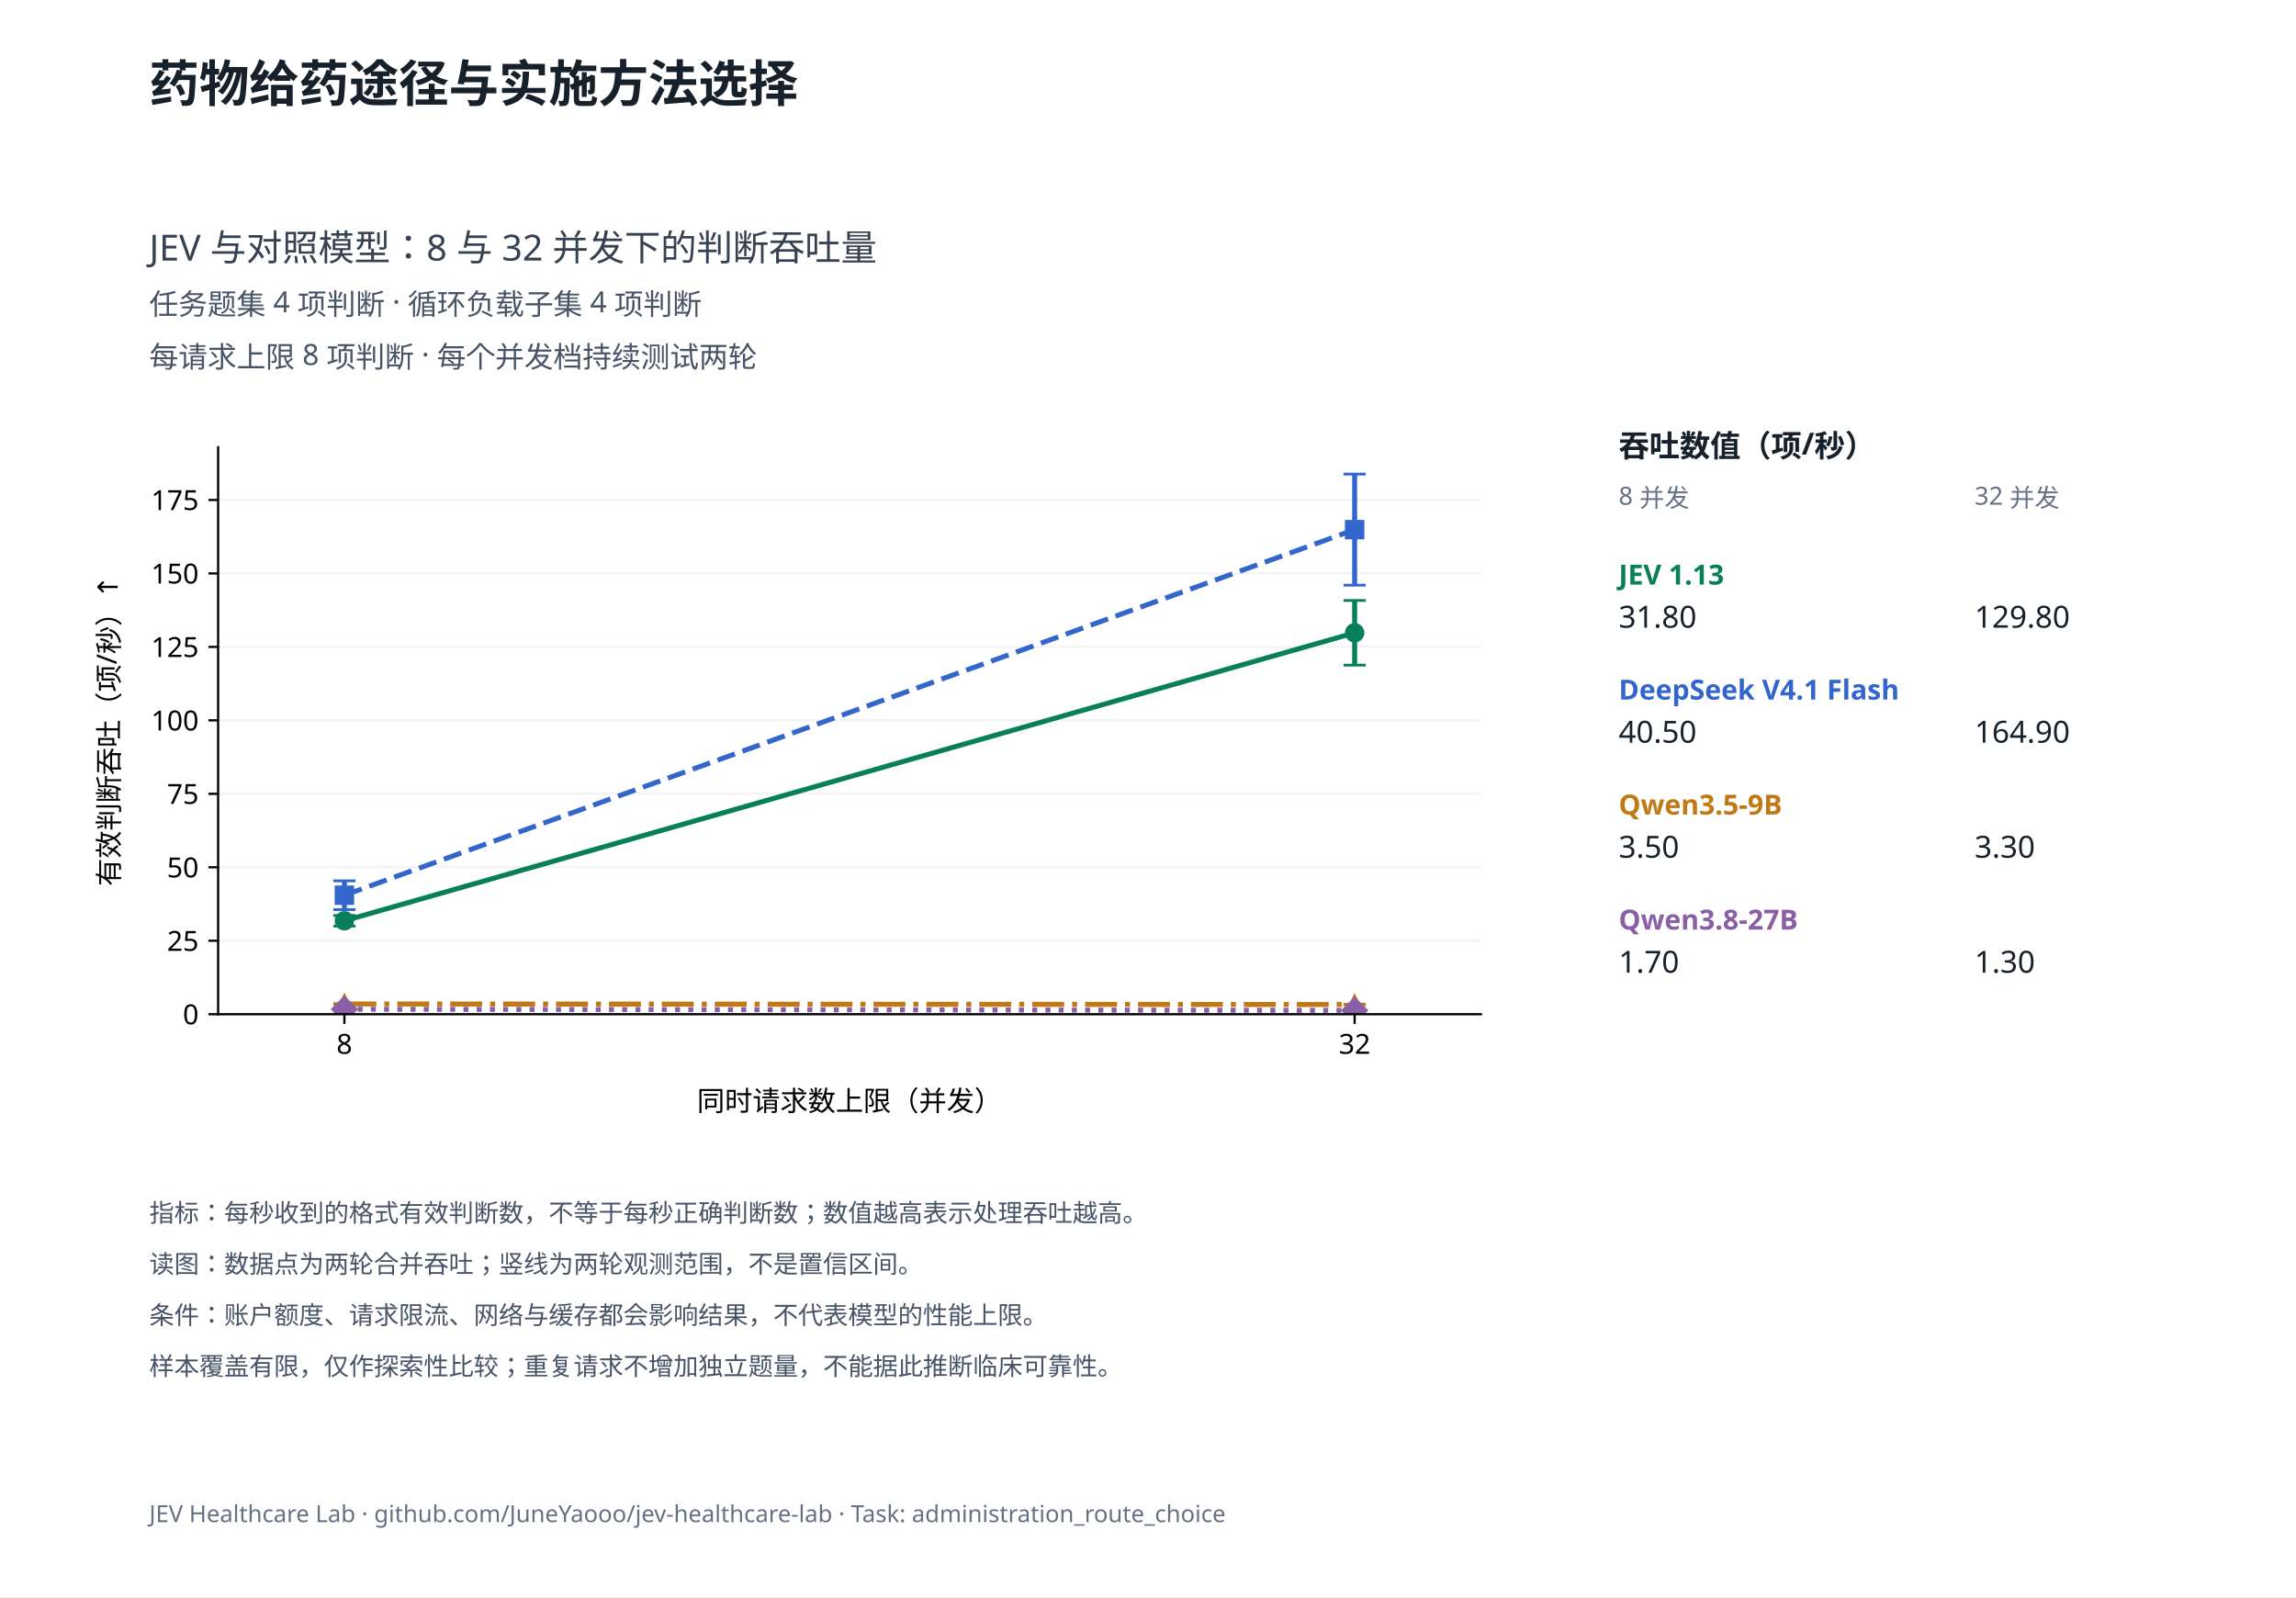
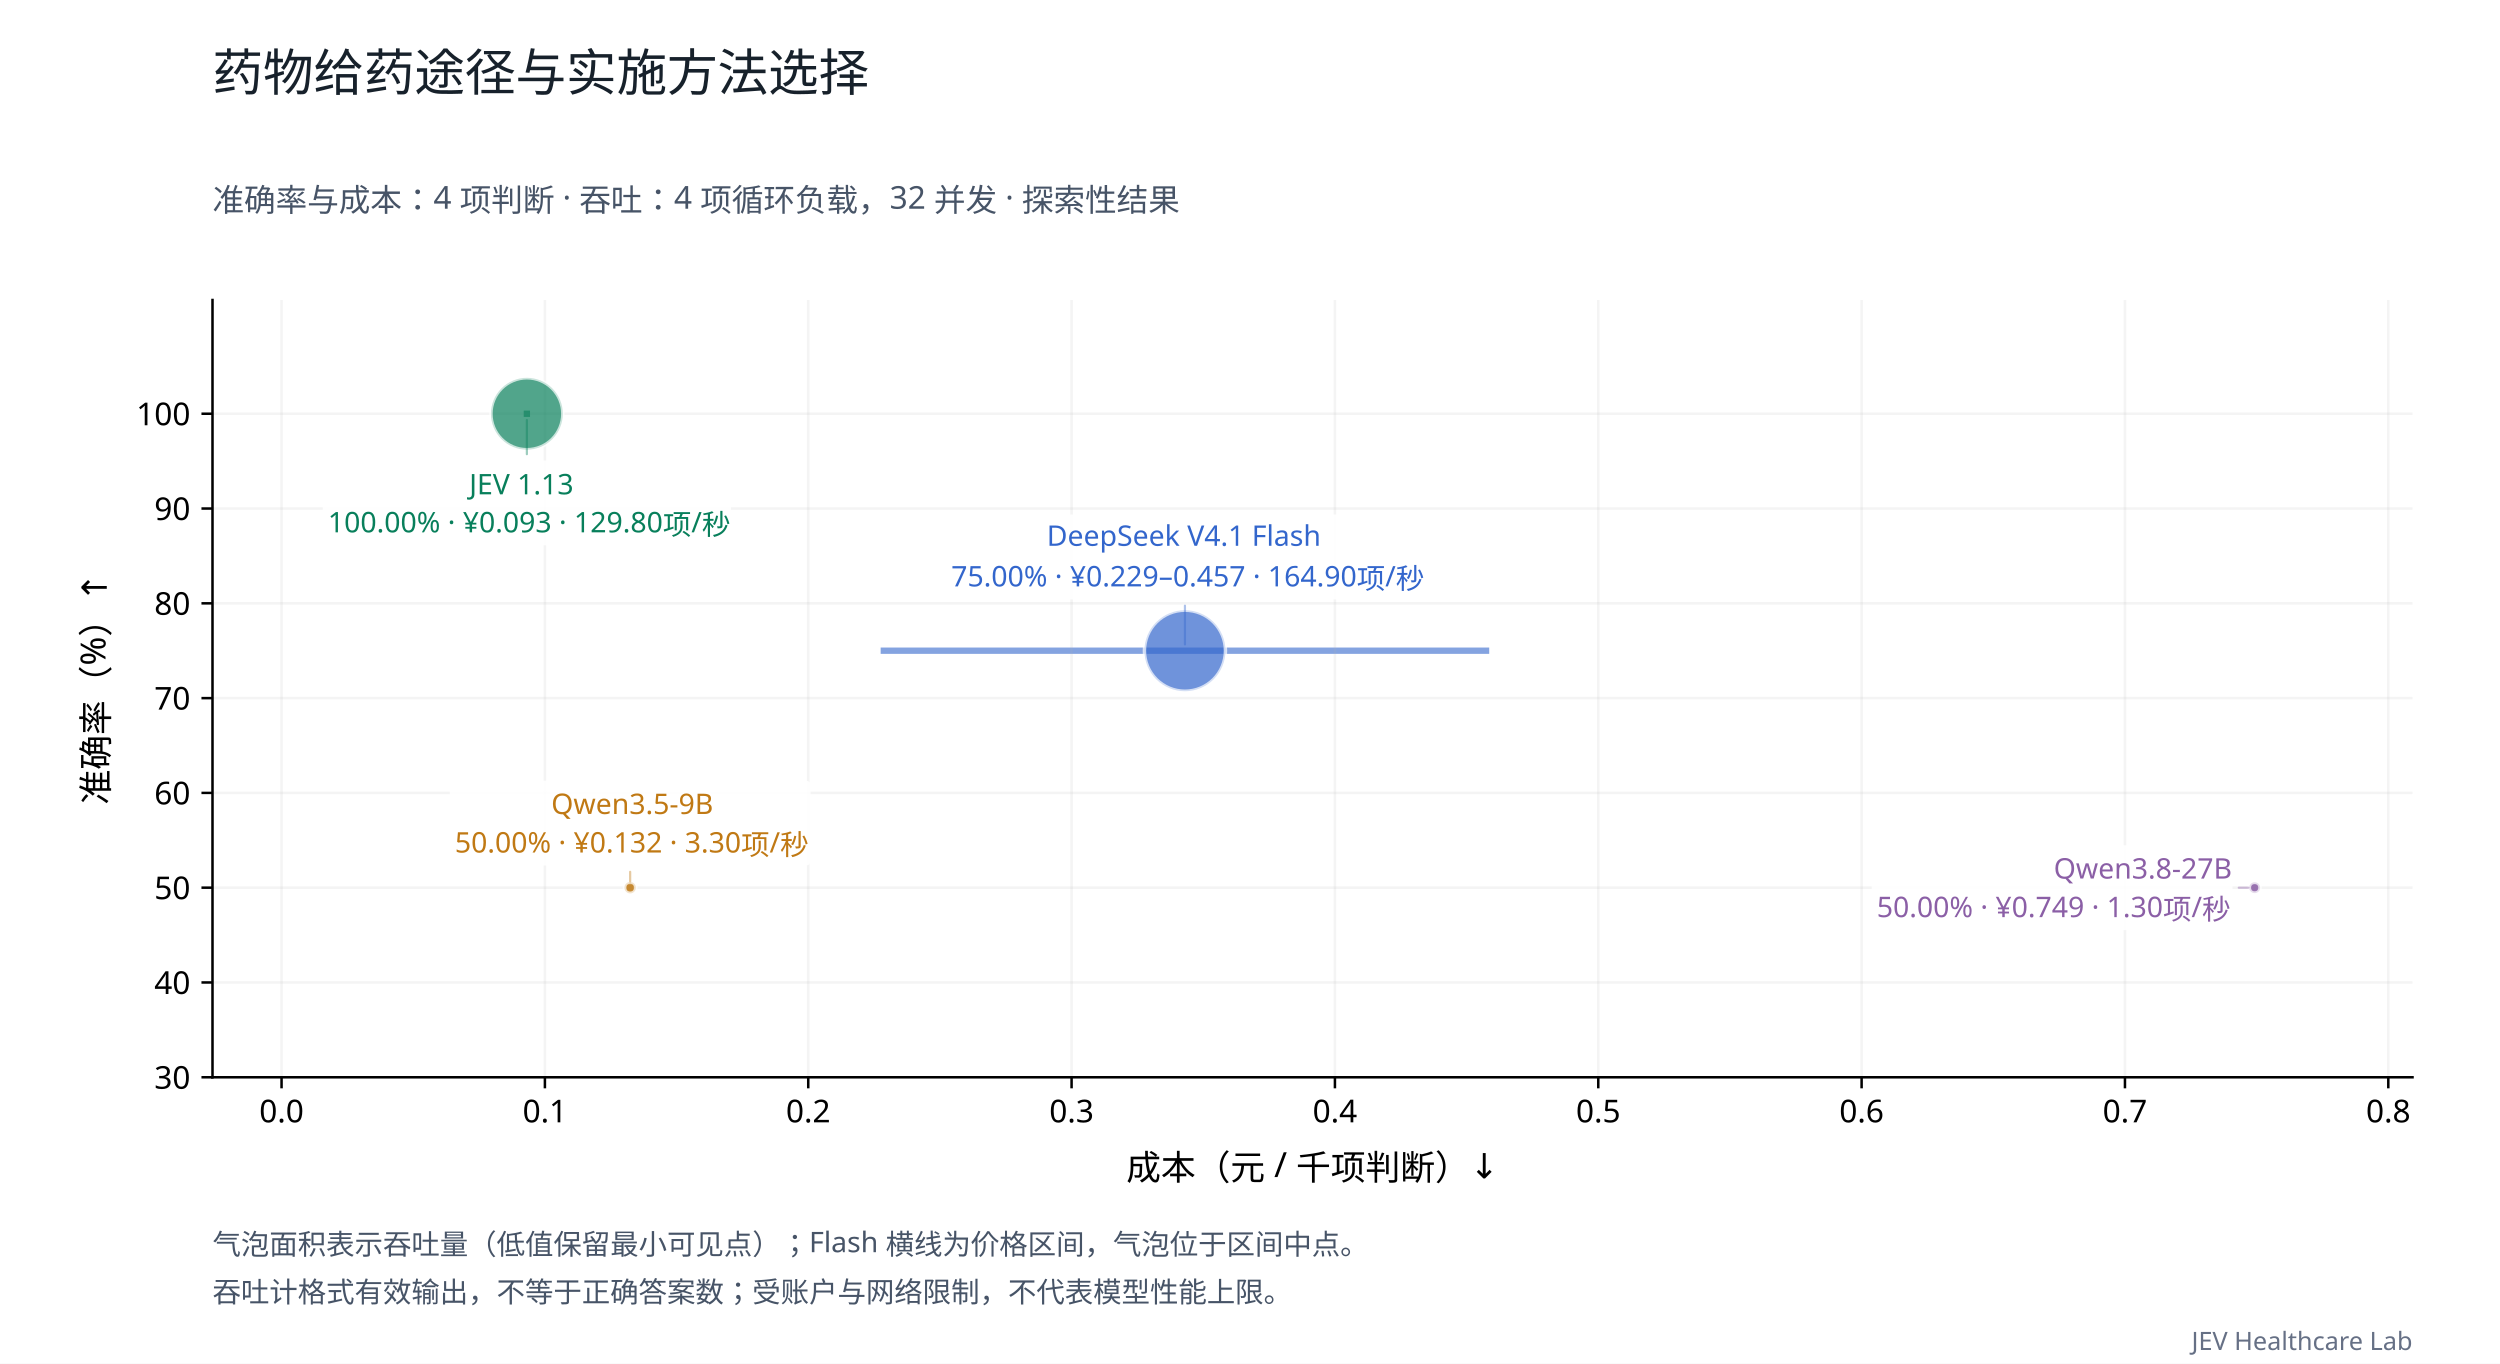
- <svg xmlns="http://www.w3.org/2000/svg" xmlns:xlink="http://www.w3.org/1999/xlink" width="828pt" height="576pt" viewBox="0 0 828 576" version="1.1">
+ <svg xmlns="http://www.w3.org/2000/svg" xmlns:xlink="http://www.w3.org/1999/xlink" width="792pt" height="432pt" viewBox="0 0 792 432" version="1.1">
  <defs>
    <style type="text/css">*{stroke-linejoin: round; stroke-linecap: butt}</style>
  </defs>
  <g id="figure_1">
    <g id="patch_1">
-       <path d="M 0 576 L 828 576 L 828 0 L 0 0 z " style="fill: #ffffff" />
+       <path d="M 0 432 L 792 432 L 792 0 L 0 0 z " style="fill: #ffffff" />
    </g>
    <g id="axes_1">
      <g id="patch_2">
-         <path d="M 78.66 365.76 L 534.06 365.76 L 534.06 161.28 L 78.66 161.28 z " style="fill: #ffffff" />
+         <path d="M 67.32 341.28 L 764.28 341.28 L 764.28 95.04 L 67.32 95.04 z " style="fill: #ffffff" />
+       </g>
+       <g id="line2d_1">
+         <path d="M 166.914 131.075 L 166.914 131.075 " clip-path="url(#p759c89969e)" style="fill: none; stroke: #087f5b; stroke-opacity: 0.6; stroke-width: 2; stroke-linecap: square" />
+       </g>
+       <g id="line2d_2">
+         <path d="M 279.992 206.148 L 470.786 206.148 " clip-path="url(#p759c89969e)" style="fill: none; stroke: #3366cc; stroke-opacity: 0.6; stroke-width: 2; stroke-linecap: square" />
+       </g>
+       <g id="line2d_3">
+         <path d="M 199.634 281.221 L 199.634 281.221 " clip-path="url(#p759c89969e)" style="fill: none; stroke: #c07914; stroke-opacity: 0.6; stroke-width: 2; stroke-linecap: square" />
+       </g>
+       <g id="line2d_4">
+         <path d="M 714.274 281.221 L 714.274 281.221 " clip-path="url(#p759c89969e)" style="fill: none; stroke: #8b5fa6; stroke-opacity: 0.6; stroke-width: 2; stroke-linecap: square" />
      </g>
      <g id="matplotlib.axis_1">
        <g id="xtick_1">
-           <g id="line2d_1">
+           <g id="line2d_5">
+             <path d="M 89.198 341.28 L 89.198 95.04 " clip-path="url(#p759c89969e)" style="fill: none; stroke: #b0b0b0; stroke-opacity: 0.14; stroke-width: 0.8; stroke-linecap: square" />
+           </g>
+           <g id="line2d_6">
            <defs>
-               <path id="m40b45965bc" d="M 0 0 L 0 3.5 " style="stroke: #000000; stroke-width: 0.8" />
+               <path id="m9a30971b21" d="M 0 0 L 0 3.5 " style="stroke: #000000; stroke-width: 0.8" />
            </defs>
            <g>
-               <use xlink:href="#m40b45965bc" x="124.2" y="365.76" style="stroke: #000000; stroke-width: 0.8" />
+               <use xlink:href="#m9a30971b21" x="89.198" y="341.28" style="stroke: #000000; stroke-width: 0.8" />
            </g>
          </g>
          <g id="text_1">
-             <text style="font-size: 10px; font-family: 'Arial Unicode MS'; text-anchor: middle" x="124.2" y="380.04" transform="rotate(-0 124.2 380.0403)">8</text>
+             <text style="font-size: 10px; font-family: 'Arial Unicode MS'; text-anchor: middle" x="89.198" y="355.56" transform="rotate(-0 89.19767 355.5603)">0.0</text>
          </g>
        </g>
        <g id="xtick_2">
-           <g id="line2d_2">
-             <g>
-               <use xlink:href="#m40b45965bc" x="488.52" y="365.76" style="stroke: #000000; stroke-width: 0.8" />
+           <g id="line2d_7">
+             <path d="M 172.625 341.28 L 172.625 95.04 " clip-path="url(#p759c89969e)" style="fill: none; stroke: #b0b0b0; stroke-opacity: 0.14; stroke-width: 0.8; stroke-linecap: square" />
+           </g>
+           <g id="line2d_8">
+             <g>
+               <use xlink:href="#m9a30971b21" x="172.625" y="341.28" style="stroke: #000000; stroke-width: 0.8" />
            </g>
          </g>
          <g id="text_2">
-             <text style="font-size: 10px; font-family: 'Arial Unicode MS'; text-anchor: middle" x="488.52" y="380.04" transform="rotate(-0 488.52 380.0403)">32</text>
-           </g>
-         </g>
-         <g id="text_3">
-           <text style="font-size: 10px; font-family: 'Arial Unicode MS'; text-anchor: middle" x="306.36" y="400.621" transform="rotate(-0 306.36 400.6211)">同时请求数上限（并发）</text>
+             <text style="font-size: 10px; font-family: 'Arial Unicode MS'; text-anchor: middle" x="172.625" y="355.56" transform="rotate(-0 172.6246 355.5603)">0.1</text>
+           </g>
+         </g>
+         <g id="xtick_3">
+           <g id="line2d_9">
+             <path d="M 256.052 341.28 L 256.052 95.04 " clip-path="url(#p759c89969e)" style="fill: none; stroke: #b0b0b0; stroke-opacity: 0.14; stroke-width: 0.8; stroke-linecap: square" />
+           </g>
+           <g id="line2d_10">
+             <g>
+               <use xlink:href="#m9a30971b21" x="256.052" y="341.28" style="stroke: #000000; stroke-width: 0.8" />
+             </g>
+           </g>
+           <g id="text_3">
+             <text style="font-size: 10px; font-family: 'Arial Unicode MS'; text-anchor: middle" x="256.052" y="355.56" transform="rotate(-0 256.0515 355.5603)">0.2</text>
+           </g>
+         </g>
+         <g id="xtick_4">
+           <g id="line2d_11">
+             <path d="M 339.478 341.28 L 339.478 95.04 " clip-path="url(#p759c89969e)" style="fill: none; stroke: #b0b0b0; stroke-opacity: 0.14; stroke-width: 0.8; stroke-linecap: square" />
+           </g>
+           <g id="line2d_12">
+             <g>
+               <use xlink:href="#m9a30971b21" x="339.478" y="341.28" style="stroke: #000000; stroke-width: 0.8" />
+             </g>
+           </g>
+           <g id="text_4">
+             <text style="font-size: 10px; font-family: 'Arial Unicode MS'; text-anchor: middle" x="339.478" y="355.56" transform="rotate(-0 339.4784 355.5603)">0.3</text>
+           </g>
+         </g>
+         <g id="xtick_5">
+           <g id="line2d_13">
+             <path d="M 422.905 341.28 L 422.905 95.04 " clip-path="url(#p759c89969e)" style="fill: none; stroke: #b0b0b0; stroke-opacity: 0.14; stroke-width: 0.8; stroke-linecap: square" />
+           </g>
+           <g id="line2d_14">
+             <g>
+               <use xlink:href="#m9a30971b21" x="422.905" y="341.28" style="stroke: #000000; stroke-width: 0.8" />
+             </g>
+           </g>
+           <g id="text_5">
+             <text style="font-size: 10px; font-family: 'Arial Unicode MS'; text-anchor: middle" x="422.905" y="355.56" transform="rotate(-0 422.9054 355.5603)">0.4</text>
+           </g>
+         </g>
+         <g id="xtick_6">
+           <g id="line2d_15">
+             <path d="M 506.332 341.28 L 506.332 95.04 " clip-path="url(#p759c89969e)" style="fill: none; stroke: #b0b0b0; stroke-opacity: 0.14; stroke-width: 0.8; stroke-linecap: square" />
+           </g>
+           <g id="line2d_16">
+             <g>
+               <use xlink:href="#m9a30971b21" x="506.332" y="341.28" style="stroke: #000000; stroke-width: 0.8" />
+             </g>
+           </g>
+           <g id="text_6">
+             <text style="font-size: 10px; font-family: 'Arial Unicode MS'; text-anchor: middle" x="506.332" y="355.56" transform="rotate(-0 506.3323 355.5603)">0.5</text>
+           </g>
+         </g>
+         <g id="xtick_7">
+           <g id="line2d_17">
+             <path d="M 589.759 341.28 L 589.759 95.04 " clip-path="url(#p759c89969e)" style="fill: none; stroke: #b0b0b0; stroke-opacity: 0.14; stroke-width: 0.8; stroke-linecap: square" />
+           </g>
+           <g id="line2d_18">
+             <g>
+               <use xlink:href="#m9a30971b21" x="589.759" y="341.28" style="stroke: #000000; stroke-width: 0.8" />
+             </g>
+           </g>
+           <g id="text_7">
+             <text style="font-size: 10px; font-family: 'Arial Unicode MS'; text-anchor: middle" x="589.759" y="355.56" transform="rotate(-0 589.7592 355.5603)">0.6</text>
+           </g>
+         </g>
+         <g id="xtick_8">
+           <g id="line2d_19">
+             <path d="M 673.186 341.28 L 673.186 95.04 " clip-path="url(#p759c89969e)" style="fill: none; stroke: #b0b0b0; stroke-opacity: 0.14; stroke-width: 0.8; stroke-linecap: square" />
+           </g>
+           <g id="line2d_20">
+             <g>
+               <use xlink:href="#m9a30971b21" x="673.186" y="341.28" style="stroke: #000000; stroke-width: 0.8" />
+             </g>
+           </g>
+           <g id="text_8">
+             <text style="font-size: 10px; font-family: 'Arial Unicode MS'; text-anchor: middle" x="673.186" y="355.56" transform="rotate(-0 673.1861 355.5603)">0.7</text>
+           </g>
+         </g>
+         <g id="xtick_9">
+           <g id="line2d_21">
+             <path d="M 756.613 341.28 L 756.613 95.04 " clip-path="url(#p759c89969e)" style="fill: none; stroke: #b0b0b0; stroke-opacity: 0.14; stroke-width: 0.8; stroke-linecap: square" />
+           </g>
+           <g id="line2d_22">
+             <g>
+               <use xlink:href="#m9a30971b21" x="756.613" y="341.28" style="stroke: #000000; stroke-width: 0.8" />
+             </g>
+           </g>
+           <g id="text_9">
+             <text style="font-size: 10px; font-family: 'Arial Unicode MS'; text-anchor: middle" x="756.613" y="355.56" transform="rotate(-0 756.6131 355.5603)">0.8</text>
+           </g>
+         </g>
+         <g id="text_10">
+           <text style="font-size: 11px; font-family: 'Arial Unicode MS'; text-anchor: middle" x="415.8" y="373.812" transform="rotate(-0 415.8 373.8122)">成本（元 / 千项判断）↓</text>
        </g>
      </g>
      <g id="matplotlib.axis_2">
        <g id="ytick_1">
-           <g id="line2d_3">
-             <path d="M 78.66 365.76 L 534.06 365.76 " clip-path="url(#p121fd3d9b0)" style="fill: none; stroke: #b0b0b0; stroke-opacity: 0.16; stroke-width: 0.8; stroke-linecap: square" />
-           </g>
-           <g id="line2d_4">
+           <g id="line2d_23">
+             <path d="M 67.32 341.28 L 764.28 341.28 " clip-path="url(#p759c89969e)" style="fill: none; stroke: #b0b0b0; stroke-opacity: 0.14; stroke-width: 0.8; stroke-linecap: square" />
+           </g>
+           <g id="line2d_24">
            <defs>
-               <path id="m6a59e31f55" d="M 0 0 L -3.5 0 " style="stroke: #000000; stroke-width: 0.8" />
+               <path id="m9c83b66486" d="M 0 0 L -3.5 0 " style="stroke: #000000; stroke-width: 0.8" />
            </defs>
            <g>
-               <use xlink:href="#m6a59e31f55" x="78.66" y="365.76" style="stroke: #000000; stroke-width: 0.8" />
-             </g>
-           </g>
-           <g id="text_4">
-             <text style="font-size: 10px; font-family: 'Arial Unicode MS'; text-anchor: end" x="71.66" y="369.4" transform="rotate(-0 71.66 369.4001)">0</text>
+               <use xlink:href="#m9c83b66486" x="67.32" y="341.28" style="stroke: #000000; stroke-width: 0.8" />
+             </g>
+           </g>
+           <g id="text_11">
+             <text style="font-size: 10px; font-family: 'Arial Unicode MS'; text-anchor: end" x="60.32" y="344.92" transform="rotate(-0 60.32 344.9201)">30</text>
          </g>
        </g>
        <g id="ytick_2">
-           <g id="line2d_5">
-             <path d="M 78.66 339.266 L 534.06 339.266 " clip-path="url(#p121fd3d9b0)" style="fill: none; stroke: #b0b0b0; stroke-opacity: 0.16; stroke-width: 0.8; stroke-linecap: square" />
-           </g>
-           <g id="line2d_6">
-             <g>
-               <use xlink:href="#m6a59e31f55" x="78.66" y="339.266" style="stroke: #000000; stroke-width: 0.8" />
-             </g>
-           </g>
-           <g id="text_5">
-             <text style="font-size: 10px; font-family: 'Arial Unicode MS'; text-anchor: end" x="71.66" y="342.906" transform="rotate(-0 71.66 342.9062)">25</text>
+           <g id="line2d_25">
+             <path d="M 67.32 311.251 L 764.28 311.251 " clip-path="url(#p759c89969e)" style="fill: none; stroke: #b0b0b0; stroke-opacity: 0.14; stroke-width: 0.8; stroke-linecap: square" />
+           </g>
+           <g id="line2d_26">
+             <g>
+               <use xlink:href="#m9c83b66486" x="67.32" y="311.251" style="stroke: #000000; stroke-width: 0.8" />
+             </g>
+           </g>
+           <g id="text_12">
+             <text style="font-size: 10px; font-family: 'Arial Unicode MS'; text-anchor: end" x="60.32" y="314.891" transform="rotate(-0 60.32 314.8909)">40</text>
          </g>
        </g>
        <g id="ytick_3">
-           <g id="line2d_7">
-             <path d="M 78.66 312.772 L 534.06 312.772 " clip-path="url(#p121fd3d9b0)" style="fill: none; stroke: #b0b0b0; stroke-opacity: 0.16; stroke-width: 0.8; stroke-linecap: square" />
-           </g>
-           <g id="line2d_8">
-             <g>
-               <use xlink:href="#m6a59e31f55" x="78.66" y="312.772" style="stroke: #000000; stroke-width: 0.8" />
-             </g>
-           </g>
-           <g id="text_6">
-             <text style="font-size: 10px; font-family: 'Arial Unicode MS'; text-anchor: end" x="71.66" y="316.412" transform="rotate(-0 71.66 316.4123)">50</text>
+           <g id="line2d_27">
+             <path d="M 67.32 281.221 L 764.28 281.221 " clip-path="url(#p759c89969e)" style="fill: none; stroke: #b0b0b0; stroke-opacity: 0.14; stroke-width: 0.8; stroke-linecap: square" />
+           </g>
+           <g id="line2d_28">
+             <g>
+               <use xlink:href="#m9c83b66486" x="67.32" y="281.221" style="stroke: #000000; stroke-width: 0.8" />
+             </g>
+           </g>
+           <g id="text_13">
+             <text style="font-size: 10px; font-family: 'Arial Unicode MS'; text-anchor: end" x="60.32" y="284.862" transform="rotate(-0 60.32 284.8616)">50</text>
          </g>
        </g>
        <g id="ytick_4">
-           <g id="line2d_9">
-             <path d="M 78.66 286.278 L 534.06 286.278 " clip-path="url(#p121fd3d9b0)" style="fill: none; stroke: #b0b0b0; stroke-opacity: 0.16; stroke-width: 0.8; stroke-linecap: square" />
-           </g>
-           <g id="line2d_10">
-             <g>
-               <use xlink:href="#m6a59e31f55" x="78.66" y="286.278" style="stroke: #000000; stroke-width: 0.8" />
-             </g>
-           </g>
-           <g id="text_7">
-             <text style="font-size: 10px; font-family: 'Arial Unicode MS'; text-anchor: end" x="71.66" y="289.918" transform="rotate(-0 71.66 289.9184)">75</text>
+           <g id="line2d_29">
+             <path d="M 67.32 251.192 L 764.28 251.192 " clip-path="url(#p759c89969e)" style="fill: none; stroke: #b0b0b0; stroke-opacity: 0.14; stroke-width: 0.8; stroke-linecap: square" />
+           </g>
+           <g id="line2d_30">
+             <g>
+               <use xlink:href="#m9c83b66486" x="67.32" y="251.192" style="stroke: #000000; stroke-width: 0.8" />
+             </g>
+           </g>
+           <g id="text_14">
+             <text style="font-size: 10px; font-family: 'Arial Unicode MS'; text-anchor: end" x="60.32" y="254.832" transform="rotate(-0 60.32 254.8323)">60</text>
          </g>
        </g>
        <g id="ytick_5">
-           <g id="line2d_11">
-             <path d="M 78.66 259.784 L 534.06 259.784 " clip-path="url(#p121fd3d9b0)" style="fill: none; stroke: #b0b0b0; stroke-opacity: 0.16; stroke-width: 0.8; stroke-linecap: square" />
-           </g>
-           <g id="line2d_12">
-             <g>
-               <use xlink:href="#m6a59e31f55" x="78.66" y="259.784" style="stroke: #000000; stroke-width: 0.8" />
-             </g>
-           </g>
-           <g id="text_8">
-             <text style="font-size: 10px; font-family: 'Arial Unicode MS'; text-anchor: end" x="71.66" y="263.424" transform="rotate(-0 71.66 263.4245)">100</text>
+           <g id="line2d_31">
+             <path d="M 67.32 221.163 L 764.28 221.163 " clip-path="url(#p759c89969e)" style="fill: none; stroke: #b0b0b0; stroke-opacity: 0.14; stroke-width: 0.8; stroke-linecap: square" />
+           </g>
+           <g id="line2d_32">
+             <g>
+               <use xlink:href="#m9c83b66486" x="67.32" y="221.163" style="stroke: #000000; stroke-width: 0.8" />
+             </g>
+           </g>
+           <g id="text_15">
+             <text style="font-size: 10px; font-family: 'Arial Unicode MS'; text-anchor: end" x="60.32" y="224.803" transform="rotate(-0 60.32 224.8031)">70</text>
          </g>
        </g>
        <g id="ytick_6">
-           <g id="line2d_13">
-             <path d="M 78.66 233.29 L 534.06 233.29 " clip-path="url(#p121fd3d9b0)" style="fill: none; stroke: #b0b0b0; stroke-opacity: 0.16; stroke-width: 0.8; stroke-linecap: square" />
-           </g>
-           <g id="line2d_14">
-             <g>
-               <use xlink:href="#m6a59e31f55" x="78.66" y="233.29" style="stroke: #000000; stroke-width: 0.8" />
-             </g>
-           </g>
-           <g id="text_9">
-             <text style="font-size: 10px; font-family: 'Arial Unicode MS'; text-anchor: end" x="71.66" y="236.931" transform="rotate(-0 71.66 236.9306)">125</text>
+           <g id="line2d_33">
+             <path d="M 67.32 191.134 L 764.28 191.134 " clip-path="url(#p759c89969e)" style="fill: none; stroke: #b0b0b0; stroke-opacity: 0.14; stroke-width: 0.8; stroke-linecap: square" />
+           </g>
+           <g id="line2d_34">
+             <g>
+               <use xlink:href="#m9c83b66486" x="67.32" y="191.134" style="stroke: #000000; stroke-width: 0.8" />
+             </g>
+           </g>
+           <g id="text_16">
+             <text style="font-size: 10px; font-family: 'Arial Unicode MS'; text-anchor: end" x="60.32" y="194.774" transform="rotate(-0 60.32 194.7738)">80</text>
          </g>
        </g>
        <g id="ytick_7">
-           <g id="line2d_15">
-             <path d="M 78.66 206.797 L 534.06 206.797 " clip-path="url(#p121fd3d9b0)" style="fill: none; stroke: #b0b0b0; stroke-opacity: 0.16; stroke-width: 0.8; stroke-linecap: square" />
-           </g>
-           <g id="line2d_16">
-             <g>
-               <use xlink:href="#m6a59e31f55" x="78.66" y="206.797" style="stroke: #000000; stroke-width: 0.8" />
-             </g>
-           </g>
-           <g id="text_10">
-             <text style="font-size: 10px; font-family: 'Arial Unicode MS'; text-anchor: end" x="71.66" y="210.437" transform="rotate(-0 71.66 210.4367)">150</text>
+           <g id="line2d_35">
+             <path d="M 67.32 161.104 L 764.28 161.104 " clip-path="url(#p759c89969e)" style="fill: none; stroke: #b0b0b0; stroke-opacity: 0.14; stroke-width: 0.8; stroke-linecap: square" />
+           </g>
+           <g id="line2d_36">
+             <g>
+               <use xlink:href="#m9c83b66486" x="67.32" y="161.104" style="stroke: #000000; stroke-width: 0.8" />
+             </g>
+           </g>
+           <g id="text_17">
+             <text style="font-size: 10px; font-family: 'Arial Unicode MS'; text-anchor: end" x="60.32" y="164.745" transform="rotate(-0 60.32 164.7445)">90</text>
          </g>
        </g>
        <g id="ytick_8">
-           <g id="line2d_17">
-             <path d="M 78.66 180.303 L 534.06 180.303 " clip-path="url(#p121fd3d9b0)" style="fill: none; stroke: #b0b0b0; stroke-opacity: 0.16; stroke-width: 0.8; stroke-linecap: square" />
-           </g>
-           <g id="line2d_18">
-             <g>
-               <use xlink:href="#m6a59e31f55" x="78.66" y="180.303" style="stroke: #000000; stroke-width: 0.8" />
-             </g>
-           </g>
-           <g id="text_11">
-             <text style="font-size: 10px; font-family: 'Arial Unicode MS'; text-anchor: end" x="71.66" y="183.943" transform="rotate(-0 71.66 183.9428)">175</text>
-           </g>
-         </g>
-         <g id="text_12">
-           <text style="font-size: 10px; font-family: 'Arial Unicode MS'; text-anchor: middle" x="42.877" y="263.52" transform="rotate(-90 42.87719 263.52)">有效判断吞吐（项/秒）↑</text>
-         </g>
-       </g>
-       <g id="LineCollection_1">
-         <path d="M 124.2 333.967 L 124.2 330.152 " clip-path="url(#p121fd3d9b0)" style="fill: none; stroke: #087f5b; stroke-width: 1.8" />
-         <path d="M 488.52 239.861 L 488.52 216.546 " clip-path="url(#p121fd3d9b0)" style="fill: none; stroke: #087f5b; stroke-width: 1.8" />
-       </g>
-       <g id="line2d_19">
+           <g id="line2d_37">
+             <path d="M 67.32 131.075 L 764.28 131.075 " clip-path="url(#p759c89969e)" style="fill: none; stroke: #b0b0b0; stroke-opacity: 0.14; stroke-width: 0.8; stroke-linecap: square" />
+           </g>
+           <g id="line2d_38">
+             <g>
+               <use xlink:href="#m9c83b66486" x="67.32" y="131.075" style="stroke: #000000; stroke-width: 0.8" />
+             </g>
+           </g>
+           <g id="text_18">
+             <text style="font-size: 10px; font-family: 'Arial Unicode MS'; text-anchor: end" x="60.32" y="134.715" transform="rotate(-0 60.32 134.7153)">100</text>
+           </g>
+         </g>
+         <g id="text_19">
+           <text style="font-size: 11px; font-family: 'Arial Unicode MS'; text-anchor: middle" x="34.327" y="218.16" transform="rotate(-90 34.32719 218.16)">准确率（%）↑</text>
+         </g>
+       </g>
+       <g id="patch_3">
+         <path d="M 67.32 341.28 L 67.32 95.04 " style="fill: none; stroke: #000000; stroke-width: 0.8; stroke-linejoin: miter; stroke-linecap: square" />
+       </g>
+       <g id="patch_4">
+         <path d="M 67.32 341.28 L 764.28 341.28 " style="fill: none; stroke: #000000; stroke-width: 0.8; stroke-linejoin: miter; stroke-linecap: square" />
+       </g>
+       <g id="PathCollection_1">
        <defs>
-           <path id="m72b216e704" d="M 4 0 L -4 -0 " style="stroke: #087f5b" />
+           <path id="m283e6e24e5" d="M 0 11.393 C 3.021 11.393 5.92 10.193 8.056 8.056 C 10.193 5.92 11.393 3.021 11.393 0 C 11.393 -3.021 10.193 -5.92 8.056 -8.056 C 5.92 -10.193 3.021 -11.393 0 -11.393 C -3.021 -11.393 -5.92 -10.193 -8.056 -8.056 C -10.193 -5.92 -11.393 -3.021 -11.393 0 C -11.393 3.021 -10.193 5.92 -8.056 8.056 C -5.92 10.193 -3.021 11.393 0 11.393 z " style="stroke: #ffffff; stroke-opacity: 0.7; stroke-width: 1.1" />
        </defs>
-         <g clip-path="url(#p121fd3d9b0)">
-           <use xlink:href="#m72b216e704" x="124.2" y="333.967" style="fill: #087f5b; stroke: #087f5b" />
-           <use xlink:href="#m72b216e704" x="488.52" y="239.861" style="fill: #087f5b; stroke: #087f5b" />
-         </g>
-       </g>
-       <g id="line2d_20">
-         <g clip-path="url(#p121fd3d9b0)">
-           <use xlink:href="#m72b216e704" x="124.2" y="330.152" style="fill: #087f5b; stroke: #087f5b" />
-           <use xlink:href="#m72b216e704" x="488.52" y="216.546" style="fill: #087f5b; stroke: #087f5b" />
-         </g>
-       </g>
-       <g id="LineCollection_2">
-         <path d="M 124.2 328.033 L 124.2 317.647 " clip-path="url(#p121fd3d9b0)" style="fill: none; stroke: #3366cc; stroke-width: 1.8" />
-         <path d="M 488.52 211.036 L 488.52 170.977 " clip-path="url(#p121fd3d9b0)" style="fill: none; stroke: #3366cc; stroke-width: 1.8" />
-       </g>
-       <g id="line2d_21">
+         <g clip-path="url(#p759c89969e)">
+           <use xlink:href="#m283e6e24e5" x="166.914" y="131.075" style="fill: #087f5b; fill-opacity: 0.7; stroke: #ffffff; stroke-opacity: 0.7; stroke-width: 1.1" />
+         </g>
+       </g>
+       <g id="PathCollection_2">
        <defs>
-           <path id="m9673de2d00" d="M 4 0 L -4 -0 " style="stroke: #3366cc" />
+           <path id="m4f56493316" d="M 0 12.841 C 3.406 12.841 6.672 11.488 9.08 9.08 C 11.488 6.672 12.841 3.406 12.841 0 C 12.841 -3.406 11.488 -6.672 9.08 -9.08 C 6.672 -11.488 3.406 -12.841 0 -12.841 C -3.406 -12.841 -6.672 -11.488 -9.08 -9.08 C -11.488 -6.672 -12.841 -3.406 -12.841 0 C -12.841 3.406 -11.488 6.672 -9.08 9.08 C -6.672 11.488 -3.406 12.841 0 12.841 z " style="stroke: #ffffff; stroke-opacity: 0.7; stroke-width: 1.1" />
        </defs>
-         <g clip-path="url(#p121fd3d9b0)">
-           <use xlink:href="#m9673de2d00" x="124.2" y="328.033" style="fill: #3366cc; stroke: #3366cc" />
-           <use xlink:href="#m9673de2d00" x="488.52" y="211.036" style="fill: #3366cc; stroke: #3366cc" />
-         </g>
-       </g>
-       <g id="line2d_22">
-         <g clip-path="url(#p121fd3d9b0)">
-           <use xlink:href="#m9673de2d00" x="124.2" y="317.647" style="fill: #3366cc; stroke: #3366cc" />
-           <use xlink:href="#m9673de2d00" x="488.52" y="170.977" style="fill: #3366cc; stroke: #3366cc" />
-         </g>
-       </g>
-       <g id="LineCollection_3">
-         <path d="M 124.2 362.157 L 124.2 361.945 " clip-path="url(#p121fd3d9b0)" style="fill: none; stroke: #c07914; stroke-width: 1.8" />
-         <path d="M 488.52 362.369 L 488.52 362.157 " clip-path="url(#p121fd3d9b0)" style="fill: none; stroke: #c07914; stroke-width: 1.8" />
-       </g>
-       <g id="line2d_23">
+         <g clip-path="url(#p759c89969e)">
+           <use xlink:href="#m4f56493316" x="375.389" y="206.148" style="fill: #3366cc; fill-opacity: 0.7; stroke: #ffffff; stroke-opacity: 0.7; stroke-width: 1.1" />
+         </g>
+       </g>
+       <g id="PathCollection_3">
        <defs>
-           <path id="m8695be688a" d="M 4 0 L -4 -0 " style="stroke: #c07914" />
+           <path id="mc73bafe9c7" d="M 0 1.817 C 0.482 1.817 0.944 1.625 1.285 1.285 C 1.625 0.944 1.817 0.482 1.817 0 C 1.817 -0.482 1.625 -0.944 1.285 -1.285 C 0.944 -1.625 0.482 -1.817 0 -1.817 C -0.482 -1.817 -0.944 -1.625 -1.285 -1.285 C -1.625 -0.944 -1.817 -0.482 -1.817 0 C -1.817 0.482 -1.625 0.944 -1.285 1.285 C -0.944 1.625 -0.482 1.817 0 1.817 z " style="stroke: #ffffff; stroke-opacity: 0.7; stroke-width: 1.1" />
        </defs>
-         <g clip-path="url(#p121fd3d9b0)">
-           <use xlink:href="#m8695be688a" x="124.2" y="362.157" style="fill: #c07914; stroke: #c07914" />
-           <use xlink:href="#m8695be688a" x="488.52" y="362.369" style="fill: #c07914; stroke: #c07914" />
-         </g>
-       </g>
-       <g id="line2d_24">
-         <g clip-path="url(#p121fd3d9b0)">
-           <use xlink:href="#m8695be688a" x="124.2" y="361.945" style="fill: #c07914; stroke: #c07914" />
-           <use xlink:href="#m8695be688a" x="488.52" y="362.157" style="fill: #c07914; stroke: #c07914" />
-         </g>
-       </g>
-       <g id="LineCollection_4">
-         <path d="M 124.2 364.064 L 124.2 363.852 " clip-path="url(#p121fd3d9b0)" style="fill: none; stroke: #8b5fa6; stroke-width: 1.8" />
-         <path d="M 488.52 364.912 L 488.52 363.852 " clip-path="url(#p121fd3d9b0)" style="fill: none; stroke: #8b5fa6; stroke-width: 1.8" />
-       </g>
-       <g id="line2d_25">
+         <g clip-path="url(#p759c89969e)">
+           <use xlink:href="#mc73bafe9c7" x="199.634" y="281.221" style="fill: #c07914; fill-opacity: 0.7; stroke: #ffffff; stroke-opacity: 0.7; stroke-width: 1.1" />
+         </g>
+       </g>
+       <g id="PathCollection_4">
        <defs>
-           <path id="m5008ab6c4e" d="M 4 0 L -4 -0 " style="stroke: #8b5fa6" />
+           <path id="m4ad8077c3c" d="M 0 1.732 C 0.459 1.732 0.9 1.55 1.225 1.225 C 1.55 0.9 1.732 0.459 1.732 0 C 1.732 -0.459 1.55 -0.9 1.225 -1.225 C 0.9 -1.55 0.459 -1.732 0 -1.732 C -0.459 -1.732 -0.9 -1.55 -1.225 -1.225 C -1.55 -0.9 -1.732 -0.459 -1.732 0 C -1.732 0.459 -1.55 0.9 -1.225 1.225 C -0.9 1.55 -0.459 1.732 0 1.732 z " style="stroke: #ffffff; stroke-opacity: 0.7; stroke-width: 1.1" />
        </defs>
-         <g clip-path="url(#p121fd3d9b0)">
-           <use xlink:href="#m5008ab6c4e" x="124.2" y="364.064" style="fill: #8b5fa6; stroke: #8b5fa6" />
-           <use xlink:href="#m5008ab6c4e" x="488.52" y="364.912" style="fill: #8b5fa6; stroke: #8b5fa6" />
-         </g>
-       </g>
-       <g id="line2d_26">
-         <g clip-path="url(#p121fd3d9b0)">
-           <use xlink:href="#m5008ab6c4e" x="124.2" y="363.852" style="fill: #8b5fa6; stroke: #8b5fa6" />
-           <use xlink:href="#m5008ab6c4e" x="488.52" y="363.852" style="fill: #8b5fa6; stroke: #8b5fa6" />
-         </g>
-       </g>
-       <g id="line2d_27">
-         <path d="M 124.2 332.06 L 488.52 228.204 " clip-path="url(#p121fd3d9b0)" style="fill: none; stroke: #087f5b; stroke-width: 1.8; stroke-linecap: square" />
-         <defs>
-           <path id="mfed5242858" d="M 0 3 C 0.796 3 1.559 2.684 2.121 2.121 C 2.684 1.559 3 0.796 3 0 C 3 -0.796 2.684 -1.559 2.121 -2.121 C 1.559 -2.684 0.796 -3 0 -3 C -0.796 -3 -1.559 -2.684 -2.121 -2.121 C -2.684 -1.559 -3 -0.796 -3 0 C -3 0.796 -2.684 1.559 -2.121 2.121 C -1.559 2.684 -0.796 3 0 3 z " style="stroke: #087f5b" />
-         </defs>
-         <g clip-path="url(#p121fd3d9b0)">
-           <use xlink:href="#mfed5242858" x="124.2" y="332.06" style="fill: #087f5b; stroke: #087f5b" />
-           <use xlink:href="#mfed5242858" x="488.52" y="228.204" style="fill: #087f5b; stroke: #087f5b" />
-         </g>
-       </g>
-       <g id="line2d_28">
-         <path d="M 124.2 322.84 L 488.52 191.006 " clip-path="url(#p121fd3d9b0)" style="fill: none; stroke-dasharray: 6.66,2.88; stroke-dashoffset: 0; stroke: #3366cc; stroke-width: 1.8" />
-         <defs>
-           <path id="m22ca6a0f73" d="M -3 3 L 3 3 L 3 -3 L -3 -3 z " style="stroke: #3366cc; stroke-linejoin: miter" />
-         </defs>
-         <g clip-path="url(#p121fd3d9b0)">
-           <use xlink:href="#m22ca6a0f73" x="124.2" y="322.84" style="fill: #3366cc; stroke: #3366cc; stroke-linejoin: miter" />
-           <use xlink:href="#m22ca6a0f73" x="488.52" y="191.006" style="fill: #3366cc; stroke: #3366cc; stroke-linejoin: miter" />
-         </g>
-       </g>
-       <g id="line2d_29">
-         <path d="M 124.2 362.051 L 488.52 362.263 " clip-path="url(#p121fd3d9b0)" style="fill: none; stroke-dasharray: 11.52,2.88,1.8,2.88; stroke-dashoffset: 0; stroke: #c07914; stroke-width: 1.8" />
-         <defs>
-           <path id="mdb4843bec4" d="M 0 -3 L -3 3 L 3 3 z " style="stroke: #c07914; stroke-linejoin: miter" />
-         </defs>
-         <g clip-path="url(#p121fd3d9b0)">
-           <use xlink:href="#mdb4843bec4" x="124.2" y="362.051" style="fill: #c07914; stroke: #c07914; stroke-linejoin: miter" />
-           <use xlink:href="#mdb4843bec4" x="488.52" y="362.263" style="fill: #c07914; stroke: #c07914; stroke-linejoin: miter" />
-         </g>
-       </g>
-       <g id="line2d_30">
-         <path d="M 124.2 363.958 L 488.52 364.382 " clip-path="url(#p121fd3d9b0)" style="fill: none; stroke-dasharray: 1.8,2.97; stroke-dashoffset: 0; stroke: #8b5fa6; stroke-width: 1.8" />
-         <defs>
-           <path id="m3bb4fa9d3b" d="M -0 4.243 L 4.243 0 L 0 -4.243 L -4.243 -0 z " style="stroke: #8b5fa6; stroke-linejoin: miter" />
-         </defs>
-         <g clip-path="url(#p121fd3d9b0)">
-           <use xlink:href="#m3bb4fa9d3b" x="124.2" y="363.958" style="fill: #8b5fa6; stroke: #8b5fa6; stroke-linejoin: miter" />
-           <use xlink:href="#m3bb4fa9d3b" x="488.52" y="364.382" style="fill: #8b5fa6; stroke: #8b5fa6; stroke-linejoin: miter" />
-         </g>
-       </g>
-       <g id="patch_3">
-         <path d="M 78.66 365.76 L 78.66 161.28 " style="fill: none; stroke: #000000; stroke-width: 0.8; stroke-linejoin: miter; stroke-linecap: square" />
-       </g>
-       <g id="patch_4">
-         <path d="M 78.66 365.76 L 534.06 365.76 " style="fill: none; stroke: #000000; stroke-width: 0.8; stroke-linejoin: miter; stroke-linecap: square" />
-       </g>
-     </g>
-     <g id="text_13">
-       <text style="font-weight: 700; font-size: 18px; font-family: 'Arial Unicode MS'; text-anchor: start; fill: #17212b" x="53.82" y="36.649" transform="rotate(-0 53.82 36.64856)">药物给药途径与实施方法选择</text>
-     </g>
-     <g id="text_14">
-       <text style="font-size: 13px; font-family: 'Arial Unicode MS'; text-anchor: start; fill: #364152" x="53.82" y="93.97" transform="rotate(-0 53.82 93.96962)">JEV 与对照模型：8 与 32 并发下的判断吞吐量</text>
-     </g>
-     <g id="text_15">
-       <text style="font-size: 10.5px; font-family: 'Arial Unicode MS'; text-anchor: start; fill: #475467" x="53.82" y="113.472" transform="rotate(-0 53.82 113.472)">任务题集 4 项判断 · 循环负载子集 4 项判断</text>
-     </g>
-     <g id="text_16">
-       <text style="font-size: 10.5px; font-family: 'Arial Unicode MS'; text-anchor: start; fill: #475467" x="53.82" y="132.48" transform="rotate(-0 53.82 132.48)">每请求上限 8 项判断 · 每个并发档持续测试两轮</text>
-     </g>
-     <g id="text_17">
-       <text style="font-weight: 700; font-size: 11px; font-family: 'Arial Unicode MS'; text-anchor: start; fill: #17212b" x="583.74" y="164.736" transform="rotate(-0 583.74 164.736)">吞吐数值（项/秒）</text>
-     </g>
-     <g id="text_18">
-       <text style="font-size: 9px; font-family: 'Arial Unicode MS'; text-anchor: start; fill: #667085" x="583.74" y="182.016" transform="rotate(-0 583.74 182.016)">8 并发</text>
-     </g>
-     <g id="text_19">
-       <text style="font-size: 9px; font-family: 'Arial Unicode MS'; text-anchor: start; fill: #667085" x="712.08" y="182.016" transform="rotate(-0 712.08 182.016)">32 并发</text>
-     </g>
-     <g id="text_20">
-       <text style="font-weight: 700; font-size: 10px; font-family: 'Arial Unicode MS'; text-anchor: start; fill: #087f5b" x="583.74" y="210.816" transform="rotate(-0 583.74 210.816)">JEV 1.13</text>
-     </g>
-     <g id="text_21">
-       <text style="font-size: 11px; font-family: 'Arial Unicode MS'; text-anchor: start; fill: #17212b" x="583.74" y="226.368" transform="rotate(-0 583.74 226.368)">31.80</text>
-     </g>
-     <g id="text_22">
-       <text style="font-size: 11px; font-family: 'Arial Unicode MS'; text-anchor: start; fill: #17212b" x="712.08" y="226.368" transform="rotate(-0 712.08 226.368)">129.80</text>
-     </g>
-     <g id="text_23">
-       <text style="font-weight: 700; font-size: 10px; font-family: 'Arial Unicode MS'; text-anchor: start; fill: #3366cc" x="583.74" y="252.288" transform="rotate(-0 583.74 252.288)">DeepSeek V4.1 Flash</text>
+         <g clip-path="url(#p759c89969e)">
+           <use xlink:href="#m4ad8077c3c" x="714.274" y="281.221" style="fill: #8b5fa6; fill-opacity: 0.7; stroke: #ffffff; stroke-opacity: 0.7; stroke-width: 1.1" />
+         </g>
+       </g>
+       <g id="patch_5">
+         <path d="M 166.914 143.887 Q 166.914 138.481 166.914 133.074 " style="fill: none; opacity: 0.4; stroke: #087f5b; stroke-width: 0.7; stroke-linecap: round" />
+       </g>
+       <g id="text_20">
+         <g id="patch_6">
+           <path d="M 103.874 172.765 L 229.953 172.765 Q 231.573 172.765 231.573 171.145 L 231.573 147.508 Q 231.573 145.888 229.953 145.888 L 103.874 145.888 Q 102.254 145.888 102.254 147.508 L 102.254 171.145 Q 102.254 172.765 103.874 172.765 z " style="fill: #ffffff; opacity: 0.9" />
+         </g>
+         <text style="font-size: 9px; font-family: 'Arial Unicode MS'; fill: #087f5b" transform="translate(148.6527 156.5991)">JEV 1.13</text>
+         <text style="font-size: 9px; font-family: 'Arial Unicode MS'; fill: #087f5b" transform="translate(103.8742 168.6441)">100.00% · ¥0.093 · 129.80项/秒</text>
+       </g>
+       <g id="patch_7">
+         <path d="M 375.389 191.885 Q 375.389 198.015 375.389 204.146 " style="fill: none; opacity: 0.4; stroke: #3366cc; stroke-width: 0.7; stroke-linecap: round" />
+       </g>
+       <g id="text_21">
+         <g id="patch_8">
+           <path d="M 301.342 189.887 L 449.435 189.887 Q 451.055 189.887 451.055 188.267 L 451.055 164.63 Q 451.055 163.01 449.435 163.01 L 301.342 163.01 Q 299.722 163.01 299.722 164.63 L 299.722 188.267 Q 299.722 189.887 301.342 189.887 z " style="fill: #ffffff; opacity: 0.9" />
+         </g>
+         <text style="font-size: 9px; font-family: 'Arial Unicode MS'; fill: #3366cc" transform="translate(331.6149 172.9184)">DeepSeek V4.1 Flash</text>
+         <text style="font-size: 9px; font-family: 'Arial Unicode MS'; fill: #3366cc" transform="translate(301.3418 185.7657)">75.00% · ¥0.229–0.457 · 164.90项/秒</text>
+       </g>
+       <g id="patch_9">
+         <path d="M 199.634 276.201 Q 199.634 277.714 199.634 279.226 " style="fill: none; opacity: 0.4; stroke: #c07914; stroke-width: 0.7; stroke-linecap: round" />
+       </g>
+       <g id="text_22">
+         <g id="patch_10">
+           <path d="M 144.102 274.201 L 255.166 274.201 Q 256.786 274.201 256.786 272.581 L 256.786 248.944 Q 256.786 247.324 255.166 247.324 L 144.102 247.324 Q 142.482 247.324 142.482 248.944 L 142.482 272.581 Q 142.482 274.201 144.102 274.201 z " style="fill: #ffffff; opacity: 0.9" />
+         </g>
+         <text style="font-size: 9px; font-family: 'Arial Unicode MS'; fill: #c07914" transform="translate(174.6218 257.8769)">Qwen3.5-9B</text>
+         <text style="font-size: 9px; font-family: 'Arial Unicode MS'; fill: #c07914" transform="translate(144.1019 270.0802)">50.00% · ¥0.132 · 3.30项/秒</text>
+       </g>
+       <g id="patch_11">
+         <path d="M 709.25 281.221 Q 710.764 281.221 712.277 281.221 " style="fill: none; opacity: 0.4; stroke: #8b5fa6; stroke-width: 0.7; stroke-linecap: round" />
+       </g>
+       <g id="text_23">
+         <g id="patch_12">
+           <path d="M 594.57 294.66 L 705.634 294.66 Q 707.254 294.66 707.254 293.04 L 707.254 269.403 Q 707.254 267.783 705.634 267.783 L 594.57 267.783 Q 592.95 267.783 592.95 269.403 L 592.95 293.04 Q 592.95 294.66 594.57 294.66 z " style="fill: #ffffff; opacity: 0.9" />
+         </g>
+         <text style="font-size: 9px; font-family: 'Arial Unicode MS'; fill: #8b5fa6" transform="translate(650.6045 278.3356)">Qwen3.8-27B</text>
+         <text style="font-size: 9px; font-family: 'Arial Unicode MS'; fill: #8b5fa6" transform="translate(594.5697 290.5388)">50.00% · ¥0.749 · 1.30项/秒</text>
+       </g>
    </g>
    <g id="text_24">
-       <text style="font-size: 11px; font-family: 'Arial Unicode MS'; text-anchor: start; fill: #17212b" x="583.74" y="267.84" transform="rotate(-0 583.74 267.84)">40.50</text>
+       <text style="font-size: 16px; font-family: 'Arial Unicode MS'; text-anchor: start; fill: #17212b" x="67.32" y="28.753" transform="rotate(-0 67.32 28.7525)">药物给药途径与实施方法选择</text>
    </g>
    <g id="text_25">
-       <text style="font-size: 11px; font-family: 'Arial Unicode MS'; text-anchor: start; fill: #17212b" x="712.08" y="267.84" transform="rotate(-0 712.08 267.84)">164.90</text>
+       <text style="font-size: 10px; font-family: 'Arial Unicode MS'; text-anchor: start; fill: #475467" x="67.32" y="66.96" transform="rotate(-0 67.32 66.96)">准确率与成本：4 项判断 · 吞吐：4 项循环负载，32 并发 · 探索性结果</text>
    </g>
    <g id="text_26">
-       <text style="font-weight: 700; font-size: 10px; font-family: 'Arial Unicode MS'; text-anchor: start; fill: #c07914" x="583.74" y="293.76" transform="rotate(-0 583.74 293.76)">Qwen3.5-9B</text>
+       <text style="font-size: 9px; font-family: 'Arial Unicode MS'; text-anchor: start; fill: #475467" x="67.32" y="397.44" transform="rotate(-0 67.32 397.44)">气泡面积表示吞吐量（低值保留最小可见点）；Flash 横线为价格区间，气泡位于区间中点。</text>
    </g>
    <g id="text_27">
-       <text style="font-size: 11px; font-family: 'Arial Unicode MS'; text-anchor: start; fill: #17212b" x="583.74" y="309.312" transform="rotate(-0 583.74 309.312)">3.50</text>
+       <text style="font-size: 9px; font-family: 'Arial Unicode MS'; text-anchor: start; fill: #475467" x="67.32" y="412.56" transform="rotate(-0 67.32 412.56)">吞吐计格式有效输出，不等于正确答案数；受账户与网络限制，不代表模型性能上限。</text>
    </g>
    <g id="text_28">
-       <text style="font-size: 11px; font-family: 'Arial Unicode MS'; text-anchor: start; fill: #17212b" x="712.08" y="309.312" transform="rotate(-0 712.08 309.312)">3.30</text>
-     </g>
-     <g id="text_29">
-       <text style="font-weight: 700; font-size: 10px; font-family: 'Arial Unicode MS'; text-anchor: start; fill: #8b5fa6" x="583.74" y="335.232" transform="rotate(-0 583.74 335.232)">Qwen3.8-27B</text>
-     </g>
-     <g id="text_30">
-       <text style="font-size: 11px; font-family: 'Arial Unicode MS'; text-anchor: start; fill: #17212b" x="583.74" y="350.784" transform="rotate(-0 583.74 350.784)">1.70</text>
-     </g>
-     <g id="text_31">
-       <text style="font-size: 11px; font-family: 'Arial Unicode MS'; text-anchor: start; fill: #17212b" x="712.08" y="350.784" transform="rotate(-0 712.08 350.784)">1.30</text>
-     </g>
-     <g id="text_32">
-       <text style="font-size: 9px; font-family: 'Arial Unicode MS'; text-anchor: start; fill: #475467" x="53.82" y="440.64" transform="rotate(-0 53.82 440.64)">指标：每秒收到的格式有效判断数，不等于每秒正确判断数；数值越高表示处理吞吐越高。</text>
-     </g>
-     <g id="text_33">
-       <text style="font-size: 9px; font-family: 'Arial Unicode MS'; text-anchor: start; fill: #475467" x="53.82" y="459.072" transform="rotate(-0 53.82 459.072)">读图：数据点为两轮合并吞吐；竖线为两轮观测范围，不是置信区间。</text>
-     </g>
-     <g id="text_34">
-       <text style="font-size: 9px; font-family: 'Arial Unicode MS'; text-anchor: start; fill: #475467" x="53.82" y="477.504" transform="rotate(-0 53.82 477.504)">条件：账户额度、请求限流、网络与缓存都会影响结果，不代表模型的性能上限。</text>
-     </g>
-     <g id="text_35">
-       <text style="font-size: 9px; font-family: 'Arial Unicode MS'; text-anchor: start; fill: #475467" x="53.82" y="495.936" transform="rotate(-0 53.82 495.936)">样本覆盖有限，仅作探索性比较；重复请求不增加独立题量，不能据此推断临床可靠性。</text>
-     </g>
-     <g id="text_36">
      <a xlink:href="https://github.com/JuneYaooo/jev-healthcare-lab/blob/main/docs/tasks/administration_route_choice.md" target="_blank">
-         <text style="font-size: 8.5px; font-family: 'Arial Unicode MS'; text-anchor: start; fill: #667085" x="53.82" y="548.928" transform="rotate(-0 53.82 548.928)">JEV Healthcare Lab · github.com/JuneYaooo/jev-healthcare-lab · Task: administration_route_choice</text>
+         <text style="font-size: 8px; font-family: 'Arial Unicode MS'; text-anchor: end; fill: #667085" x="764.28" y="427.68" transform="rotate(-0 764.28 427.68)">JEV Healthcare Lab</text>
      </a>
    </g>
  </g>
  <defs>
-     <clipPath id="p121fd3d9b0">
-       <rect x="78.66" y="161.28" width="455.4" height="204.48" />
+     <clipPath id="p759c89969e">
+       <rect x="67.32" y="95.04" width="696.96" height="246.24" />
    </clipPath>
  </defs>
</svg>
